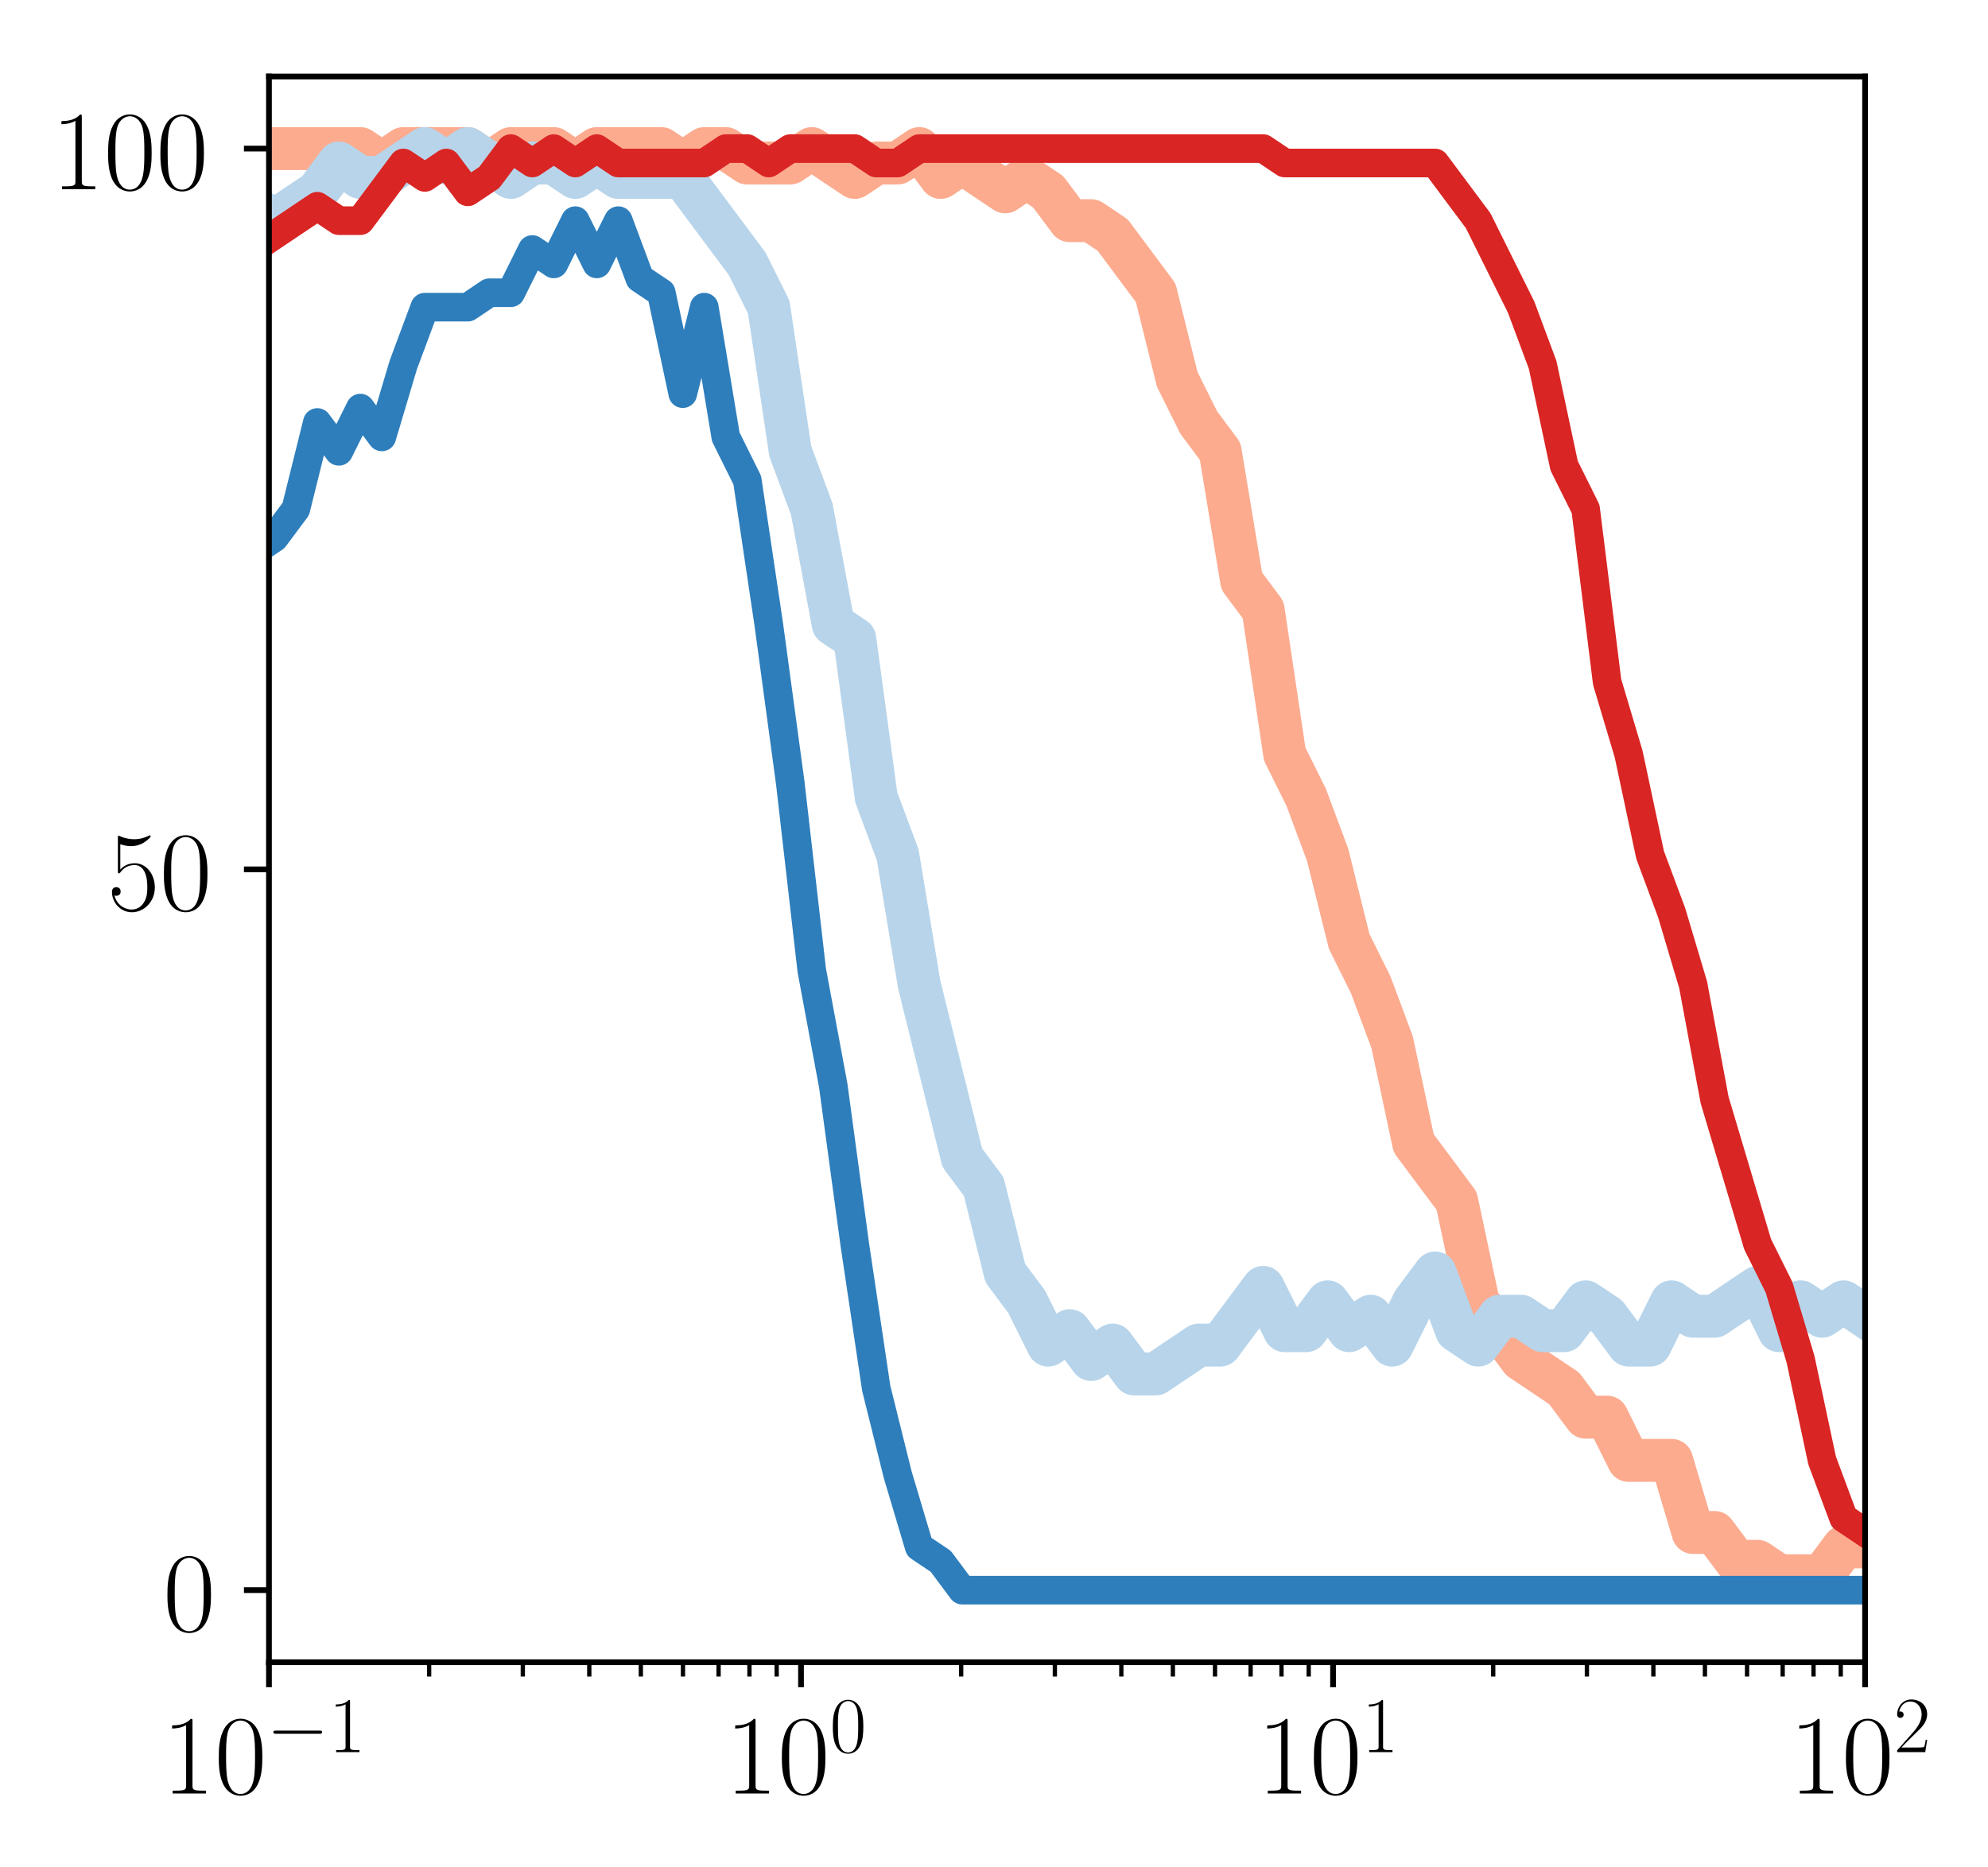
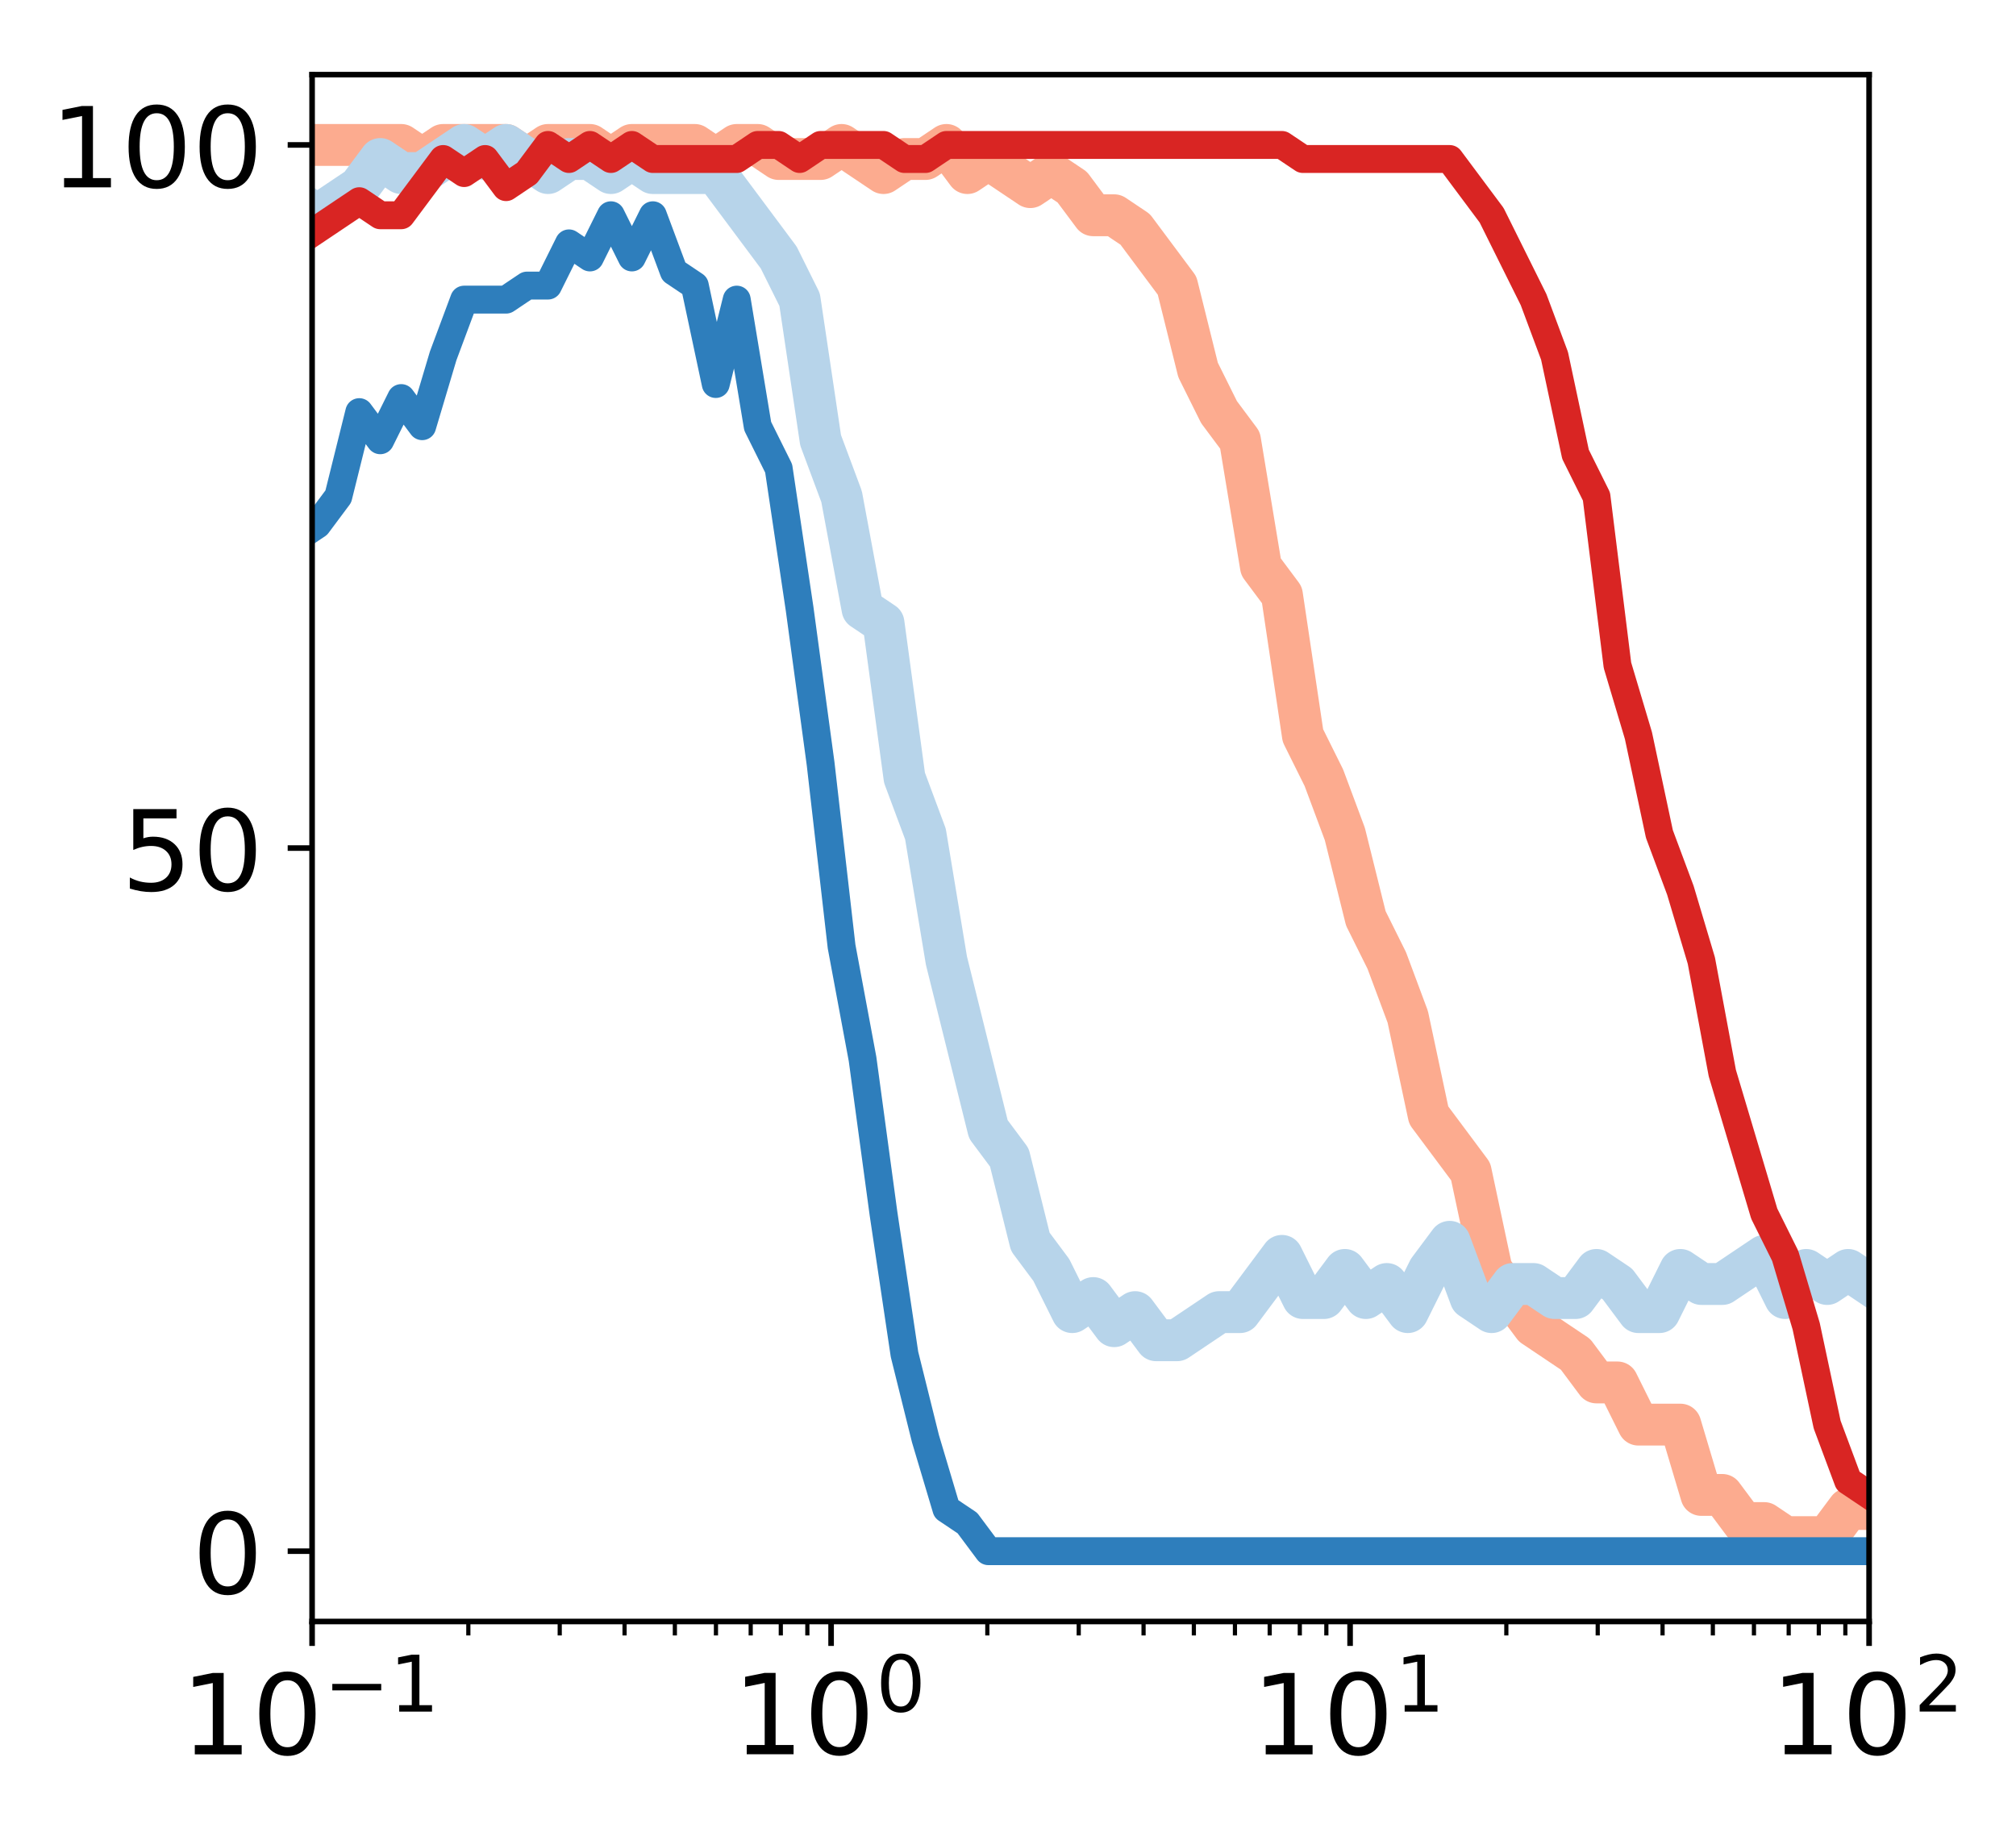
- <svg xmlns="http://www.w3.org/2000/svg" xmlns:xlink="http://www.w3.org/1999/xlink" height="261pt" version="1.1" viewBox="0 0 278 261" width="278pt">
+ <svg xmlns="http://www.w3.org/2000/svg" xmlns:xlink="http://www.w3.org/1999/xlink" height="262pt" version="1.1" viewBox="0 0 289 262" width="289pt">
  <defs>
    <style type="text/css">
*{stroke-linecap:butt;stroke-linejoin:round;}
  </style>
  </defs>
  <g id="figure_1">
    <g id="patch_1">
-       <path d="M 0 261.412  L 278.605 261.412  L 278.605 0  L 0 0  z " style="fill:#ffffff;" />
+       <path d="M 0 262.145  L 289.22 262.145  L 289.22 0  L 0 0  z " style="fill:#ffffff;" />
    </g>
    <g id="axes_1">
      <g id="patch_2">
-         <path d="M 37.612 232.46  L 260.812 232.46  L 260.812 10.7  L 37.612 10.7  z " style="fill:#ffffff;" />
+         <path d="M 44.74 232.46  L 267.94 232.46  L 267.94 10.7  L 44.74 10.7  z " style="fill:#ffffff;" />
      </g>
      <g id="line2d_1">
-         <path clip-path="url(#pdd5a12a05b)" d="M -1 51.402  L -0.715 51.02  L 2.291 38.924  L 5.297 32.876  L 8.303 30.86  L 11.309 26.828  L 14.315 24.812  L 17.321 24.812  L 20.327 20.78  L 23.333 20.78  L 26.339 20.78  L 29.345 20.78  L 32.351 20.78  L 35.357 20.78  L 38.363 20.78  L 41.37 20.78  L 44.376 20.78  L 47.382 20.78  L 50.388 20.78  L 53.394 22.796  L 56.4 20.78  L 59.406 20.78  L 62.412 20.78  L 65.418 20.78  L 68.424 22.796  L 71.43 20.78  L 74.436 20.78  L 77.442 20.78  L 80.448 22.796  L 83.454 20.78  L 86.46 20.78  L 89.467 20.78  L 92.473 20.78  L 95.479 22.796  L 98.485 20.78  L 101.491 20.78  L 104.497 22.796  L 107.503 22.796  L 110.509 22.796  L 113.515 20.78  L 116.521 22.796  L 119.527 24.812  L 122.533 22.796  L 125.539 22.796  L 128.545 20.78  L 131.551 24.812  L 134.557 22.796  L 137.563 24.812  L 140.57 26.828  L 143.576 24.812  L 146.582 26.828  L 149.588 30.86  L 152.594 30.86  L 155.6 32.876  L 158.606 36.908  L 161.612 40.94  L 164.618 53.036  L 167.624 59.084  L 170.63 63.116  L 173.636 81.26  L 176.642 85.292  L 179.648 105.452  L 182.654 111.5  L 185.66 119.564  L 188.667 131.66  L 191.673 137.708  L 194.679 145.772  L 197.685 159.884  L 200.691 163.916  L 203.697 167.948  L 206.703 182.06  L 209.709 186.092  L 212.715 190.124  L 215.721 192.14  L 218.727 194.156  L 221.733 198.188  L 224.739 198.188  L 227.745 204.236  L 230.751 204.236  L 233.757 204.236  L 236.763 214.316  L 239.77 214.316  L 242.776 218.348  L 245.782 218.348  L 248.788 220.364  L 251.794 220.364  L 254.8 220.364  L 257.806 216.332  L 260.812 216.332  " style="fill:none;stroke:#fcab8f;stroke-linecap:square;stroke-width:6;" />
+         <path clip-path="url(#p0208563249)" d="M -1 70.63  L 0.401 63.116  L 3.407 55.052  L 6.413 51.02  L 9.419 38.924  L 12.425 32.876  L 15.431 30.86  L 18.437 26.828  L 21.443 24.812  L 24.449 24.812  L 27.455 20.78  L 30.461 20.78  L 33.467 20.78  L 36.473 20.78  L 39.479 20.78  L 42.485 20.78  L 45.492 20.78  L 48.498 20.78  L 51.504 20.78  L 54.51 20.78  L 57.516 20.78  L 60.522 22.796  L 63.528 20.78  L 66.534 20.78  L 69.54 20.78  L 72.546 20.78  L 75.552 22.796  L 78.558 20.78  L 81.564 20.78  L 84.57 20.78  L 87.576 22.796  L 90.582 20.78  L 93.588 20.78  L 96.595 20.78  L 99.601 20.78  L 102.607 22.796  L 105.613 20.78  L 108.619 20.78  L 111.625 22.796  L 114.631 22.796  L 117.637 22.796  L 120.643 20.78  L 123.649 22.796  L 126.655 24.812  L 129.661 22.796  L 132.667 22.796  L 135.673 20.78  L 138.679 24.812  L 141.685 22.796  L 144.692 24.812  L 147.698 26.828  L 150.704 24.812  L 153.71 26.828  L 156.716 30.86  L 159.722 30.86  L 162.728 32.876  L 165.734 36.908  L 168.74 40.94  L 171.746 53.036  L 174.752 59.084  L 177.758 63.116  L 180.764 81.26  L 183.77 85.292  L 186.776 105.452  L 189.782 111.5  L 192.788 119.564  L 195.795 131.66  L 198.801 137.708  L 201.807 145.772  L 204.813 159.884  L 207.819 163.916  L 210.825 167.948  L 213.831 182.06  L 216.837 186.092  L 219.843 190.124  L 222.849 192.14  L 225.855 194.156  L 228.861 198.188  L 231.867 198.188  L 234.873 204.236  L 237.879 204.236  L 240.885 204.236  L 243.892 214.316  L 246.898 214.316  L 249.904 218.348  L 252.91 218.348  L 255.916 220.364  L 258.922 220.364  L 261.928 220.364  L 264.934 216.332  L 267.94 216.332  " style="fill:none;stroke:#fcab8f;stroke-linecap:square;stroke-width:6;" />
      </g>
      <g id="line2d_2">
-         <path clip-path="url(#pdd5a12a05b)" d="M -1 115.723  L -0.715 115.532  L 2.291 101.42  L 5.297 99.404  L 8.303 89.324  L 11.309 69.164  L 14.315 75.212  L 17.321 57.068  L 20.327 51.02  L 23.333 49.004  L 26.339 46.988  L 29.345 36.908  L 32.351 34.892  L 35.357 28.844  L 38.363 30.86  L 41.37 28.844  L 44.376 26.828  L 47.382 22.796  L 50.388 24.812  L 53.394 24.812  L 56.4 22.796  L 59.406 20.78  L 62.412 22.796  L 65.418 20.78  L 68.424 22.796  L 71.43 24.812  L 74.436 22.796  L 77.442 22.796  L 80.448 24.812  L 83.454 22.796  L 86.46 24.812  L 89.467 24.812  L 92.473 24.812  L 95.479 24.812  L 98.485 28.844  L 101.491 32.876  L 104.497 36.908  L 107.503 42.956  L 110.509 63.116  L 113.515 71.18  L 116.521 87.308  L 119.527 89.324  L 122.533 111.5  L 125.539 119.564  L 128.545 137.708  L 131.551 149.804  L 134.557 161.9  L 137.563 165.932  L 140.57 178.028  L 143.576 182.06  L 146.582 188.108  L 149.588 186.092  L 152.594 190.124  L 155.6 188.108  L 158.606 192.14  L 161.612 192.14  L 164.618 190.124  L 167.624 188.108  L 170.63 188.108  L 173.636 184.076  L 176.642 180.044  L 179.648 186.092  L 182.654 186.092  L 185.66 182.06  L 188.667 186.092  L 191.673 184.076  L 194.679 188.108  L 197.685 182.06  L 200.691 178.028  L 203.697 186.092  L 206.703 188.108  L 209.709 184.076  L 212.715 184.076  L 215.721 186.092  L 218.727 186.092  L 221.733 182.06  L 224.739 184.076  L 227.745 188.108  L 230.751 188.108  L 233.757 182.06  L 236.763 184.076  L 239.77 184.076  L 242.776 182.06  L 245.782 180.044  L 248.788 186.092  L 251.794 182.06  L 254.8 184.076  L 257.806 182.06  L 260.812 184.076  " style="fill:none;stroke:#b7d4ea;stroke-linecap:square;stroke-width:6;" />
+         <path clip-path="url(#p0208563249)" d="M -1 139.312  L 0.401 133.676  L 3.407 117.548  L 6.413 115.532  L 9.419 101.42  L 12.425 99.404  L 15.431 89.324  L 18.437 69.164  L 21.443 75.212  L 24.449 57.068  L 27.455 51.02  L 30.461 49.004  L 33.467 46.988  L 36.473 36.908  L 39.479 34.892  L 42.485 28.844  L 45.492 30.86  L 48.498 28.844  L 51.504 26.828  L 54.51 22.796  L 57.516 24.812  L 60.522 24.812  L 63.528 22.796  L 66.534 20.78  L 69.54 22.796  L 72.546 20.78  L 75.552 22.796  L 78.558 24.812  L 81.564 22.796  L 84.57 22.796  L 87.576 24.812  L 90.582 22.796  L 93.588 24.812  L 96.595 24.812  L 99.601 24.812  L 102.607 24.812  L 105.613 28.844  L 108.619 32.876  L 111.625 36.908  L 114.631 42.956  L 117.637 63.116  L 120.643 71.18  L 123.649 87.308  L 126.655 89.324  L 129.661 111.5  L 132.667 119.564  L 135.673 137.708  L 138.679 149.804  L 141.685 161.9  L 144.692 165.932  L 147.698 178.028  L 150.704 182.06  L 153.71 188.108  L 156.716 186.092  L 159.722 190.124  L 162.728 188.108  L 165.734 192.14  L 168.74 192.14  L 171.746 190.124  L 174.752 188.108  L 177.758 188.108  L 180.764 184.076  L 183.77 180.044  L 186.776 186.092  L 189.782 186.092  L 192.788 182.06  L 195.795 186.092  L 198.801 184.076  L 201.807 188.108  L 204.813 182.06  L 207.819 178.028  L 210.825 186.092  L 213.831 188.108  L 216.837 184.076  L 219.843 184.076  L 222.849 186.092  L 225.855 186.092  L 228.861 182.06  L 231.867 184.076  L 234.873 188.108  L 237.879 188.108  L 240.885 182.06  L 243.892 184.076  L 246.898 184.076  L 249.904 182.06  L 252.91 180.044  L 255.916 186.092  L 258.922 182.06  L 261.928 184.076  L 264.934 182.06  L 267.94 184.076  " style="fill:none;stroke:#b7d4ea;stroke-linecap:square;stroke-width:6;" />
      </g>
      <g id="matplotlib.axis_1">
        <g id="xtick_1">
          <g id="line2d_3">
            <defs>
-               <path d="M 0 0  L 0 3.5  " id="m102fe6f81c" style="stroke:#000000;stroke-width:0.8;" />
-             </defs>
-             <g>
-               <use style="stroke:#000000;stroke-width:0.8;" x="37.612" xlink:href="#m102fe6f81c" y="232.46" />
+               <path d="M 0 0  L 0 3.5  " id="m89b3550304" style="stroke:#000000;stroke-width:0.8;" />
+             </defs>
+             <g>
+               <use style="stroke:#000000;stroke-width:0.8;" x="44.74" xlink:href="#m89b3550304" y="232.46" />
            </g>
          </g>
          <g id="text_1">
            <defs>
-               <path d="M 26.594 63.406  C 26.594 65.5 26.5 65.5 25.094 65.5  C 21.203 61.188 15.297 59.797 9.703 59.797  C 9.406 59.797 8.906 59.797 8.797 59.5  C 8.703 59.297 8.703 59.094 8.703 57  C 11.797 57 17 57.594 21 59.984  L 21 7.203  C 21 3.688 20.797 2.5 12.203 2.5  L 9.203 2.5  L 9.203 0  C 14 0 19 0 23.797 0  C 28.594 0 33.594 0 38.406 0  L 38.406 2.5  L 35.406 2.5  C 26.797 2.5 26.594 3.594 26.594 7.156  z " id="CMR17-49" />
-               <path d="M 42 31.641  C 42 37.75 41.906 48.125 37.703 56.109  C 34 63.109 28.094 65.594 22.906 65.594  C 18.094 65.594 12 63.406 8.203 56.203  C 4.203 48.719 3.797 39.438 3.797 31.641  C 3.797 25.953 3.906 17.281 7 9.672  C 11.297 -0.609 19 -2 22.906 -2  C 27.5 -2 34.5 -0.109 38.594 9.375  C 41.594 16.281 42 24.359 42 31.641  z M 22.906 -0.406  C 16.5 -0.406 12.703 5.078 11.297 12.688  C 10.203 18.562 10.203 27.156 10.203 32.75  C 10.203 40.438 10.203 46.828 11.5 52.922  C 13.406 61.391 19 64 22.906 64  C 27 64 32.297 61.297 34.203 53.125  C 35.5 47.438 35.594 40.734 35.594 32.75  C 35.594 26.25 35.594 18.266 34.406 12.375  C 32.297 1.484 26.406 -0.406 22.906 -0.406  z " id="CMR17-48" />
-               <path d="M 65.906 23  C 67.594 23 69.406 23 69.406 25  C 69.406 27 67.594 27 65.906 27  L 11.797 27  C 10.094 27 8.297 27 8.297 25  C 8.297 23 10.094 23 11.797 23  z " id="CMSY10-0" />
-             </defs>
-             <g transform="translate(22.67917 250.8173)scale(0.16 -0.16)">
-               <use transform="scale(0.996264)" xlink:href="#CMR17-49" />
-               <use transform="translate(45.69048 0)scale(0.996264)" xlink:href="#CMR17-48" />
-               <use transform="translate(91.38095 36.15364)scale(0.697382)" xlink:href="#CMSY10-0" />
-               <use transform="translate(145.6219 36.15364)scale(0.697382)" xlink:href="#CMR17-49" />
+               <path d="M 12.406 8.297  L 28.516 8.297  L 28.516 63.922  L 10.984 60.406  L 10.984 69.391  L 28.422 72.906  L 38.281 72.906  L 38.281 8.297  L 54.391 8.297  L 54.391 0  L 12.406 0  z " id="DejaVuSans-31" />
+               <path d="M 31.781 66.406  Q 24.172 66.406 20.328 58.906  Q 16.5 51.422 16.5 36.375  Q 16.5 21.391 20.328 13.891  Q 24.172 6.391 31.781 6.391  Q 39.453 6.391 43.281 13.891  Q 47.125 21.391 47.125 36.375  Q 47.125 51.422 43.281 58.906  Q 39.453 66.406 31.781 66.406  z M 31.781 74.219  Q 44.047 74.219 50.516 64.516  Q 56.984 54.828 56.984 36.375  Q 56.984 17.969 50.516 8.266  Q 44.047 -1.422 31.781 -1.422  Q 19.531 -1.422 13.062 8.266  Q 6.594 17.969 6.594 36.375  Q 6.594 54.828 13.062 64.516  Q 19.531 74.219 31.781 74.219  z " id="DejaVuSans-30" />
+               <path d="M 10.594 35.5  L 73.188 35.5  L 73.188 27.203  L 10.594 27.203  z " id="DejaVuSans-2212" />
+             </defs>
+             <g transform="translate(25.94 251.6175)scale(0.16 -0.16)">
+               <use transform="translate(0 0.684375)" xlink:href="#DejaVuSans-31" />
+               <use transform="translate(63.62305 0.684375)" xlink:href="#DejaVuSans-30" />
+               <use transform="translate(128.2031 38.96563)scale(0.7)" xlink:href="#DejaVuSans-2212" />
+               <use transform="translate(186.8555 38.96563)scale(0.7)" xlink:href="#DejaVuSans-31" />
            </g>
          </g>
        </g>
        <g id="xtick_2">
          <g id="line2d_4">
            <g>
-               <use style="stroke:#000000;stroke-width:0.8;" x="112.012" xlink:href="#m102fe6f81c" y="232.46" />
+               <use style="stroke:#000000;stroke-width:0.8;" x="119.14" xlink:href="#m89b3550304" y="232.46" />
            </g>
          </g>
          <g id="text_2">
-             <g transform="translate(101.4184 250.8173)scale(0.16 -0.16)">
-               <use transform="scale(0.996264)" xlink:href="#CMR17-49" />
-               <use transform="translate(45.69048 0)scale(0.996264)" xlink:href="#CMR17-48" />
-               <use transform="translate(91.38095 36.15364)scale(0.697382)" xlink:href="#CMR17-48" />
+             <g transform="translate(105.06 251.6175)scale(0.16 -0.16)">
+               <use transform="translate(0 0.765625)" xlink:href="#DejaVuSans-31" />
+               <use transform="translate(63.62305 0.765625)" xlink:href="#DejaVuSans-30" />
+               <use transform="translate(128.2031 39.04688)scale(0.7)" xlink:href="#DejaVuSans-30" />
            </g>
          </g>
        </g>
        <g id="xtick_3">
          <g id="line2d_5">
            <g>
-               <use style="stroke:#000000;stroke-width:0.8;" x="186.412" xlink:href="#m102fe6f81c" y="232.46" />
+               <use style="stroke:#000000;stroke-width:0.8;" x="193.54" xlink:href="#m89b3550304" y="232.46" />
            </g>
          </g>
          <g id="text_3">
-             <g transform="translate(175.8184 250.8173)scale(0.16 -0.16)">
-               <use transform="scale(0.996264)" xlink:href="#CMR17-49" />
-               <use transform="translate(45.69048 0)scale(0.996264)" xlink:href="#CMR17-48" />
-               <use transform="translate(91.38095 36.15364)scale(0.697382)" xlink:href="#CMR17-49" />
+             <g transform="translate(179.46 251.6175)scale(0.16 -0.16)">
+               <use transform="translate(0 0.684375)" xlink:href="#DejaVuSans-31" />
+               <use transform="translate(63.62305 0.684375)" xlink:href="#DejaVuSans-30" />
+               <use transform="translate(128.2031 38.96563)scale(0.7)" xlink:href="#DejaVuSans-31" />
            </g>
          </g>
        </g>
        <g id="xtick_4">
          <g id="line2d_6">
            <g>
-               <use style="stroke:#000000;stroke-width:0.8;" x="260.812" xlink:href="#m102fe6f81c" y="232.46" />
+               <use style="stroke:#000000;stroke-width:0.8;" x="267.94" xlink:href="#m89b3550304" y="232.46" />
            </g>
          </g>
          <g id="text_4">
            <defs>
-               <path d="M 41.703 15.453  L 39.906 15.453  C 38.906 8.375 38.094 7.172 37.703 6.562  C 37.203 5.766 30 5.766 28.594 5.766  L 9.406 5.766  C 13 9.672 20 16.75 28.5 24.953  C 34.594 30.734 41.703 37.531 41.703 47.422  C 41.703 59.219 32.297 66 21.797 66  C 10.797 66 4.094 56.312 4.094 47.344  C 4.094 43.438 7 42.938 8.203 42.938  C 9.203 42.938 12.203 43.547 12.203 47.031  C 12.203 50.109 9.594 51 8.203 51  C 7.594 51 7 50.906 6.594 50.703  C 8.5 59.219 14.297 63.406 20.406 63.406  C 29.094 63.406 34.797 56.516 34.797 47.422  C 34.797 38.734 29.703 31.25 24 24.75  L 4.094 2.281  L 4.094 0  L 39.297 0  z " id="CMR17-50" />
-             </defs>
-             <g transform="translate(250.2184 250.8173)scale(0.16 -0.16)">
-               <use transform="scale(0.996264)" xlink:href="#CMR17-49" />
-               <use transform="translate(45.69048 0)scale(0.996264)" xlink:href="#CMR17-48" />
-               <use transform="translate(91.38095 36.15364)scale(0.697382)" xlink:href="#CMR17-50" />
+               <path d="M 19.188 8.297  L 53.609 8.297  L 53.609 0  L 7.328 0  L 7.328 8.297  Q 12.938 14.109 22.625 23.891  Q 32.328 33.688 34.812 36.531  Q 39.547 41.844 41.422 45.531  Q 43.312 49.219 43.312 52.781  Q 43.312 58.594 39.234 62.25  Q 35.156 65.922 28.609 65.922  Q 23.969 65.922 18.812 64.312  Q 13.672 62.703 7.812 59.422  L 7.812 69.391  Q 13.766 71.781 18.938 73  Q 24.125 74.219 28.422 74.219  Q 39.75 74.219 46.484 68.547  Q 53.219 62.891 53.219 53.422  Q 53.219 48.922 51.531 44.891  Q 49.859 40.875 45.406 35.406  Q 44.188 33.984 37.641 27.219  Q 31.109 20.453 19.188 8.297  z " id="DejaVuSans-32" />
+             </defs>
+             <g transform="translate(253.86 251.6175)scale(0.16 -0.16)">
+               <use transform="translate(0 0.765625)" xlink:href="#DejaVuSans-31" />
+               <use transform="translate(63.62305 0.765625)" xlink:href="#DejaVuSans-30" />
+               <use transform="translate(128.2031 39.04688)scale(0.7)" xlink:href="#DejaVuSans-32" />
            </g>
          </g>
        </g>
        <g id="xtick_5">
          <g id="line2d_7">
            <defs>
-               <path d="M 0 0  L 0 2  " id="md89308a1d9" style="stroke:#000000;stroke-width:0.6;" />
-             </defs>
-             <g>
-               <use style="stroke:#000000;stroke-width:0.6;" x="60.009" xlink:href="#md89308a1d9" y="232.46" />
+               <path d="M 0 0  L 0 2  " id="mf0a4e5b0e2" style="stroke:#000000;stroke-width:0.6;" />
+             </defs>
+             <g>
+               <use style="stroke:#000000;stroke-width:0.6;" x="67.137" xlink:href="#mf0a4e5b0e2" y="232.46" />
            </g>
          </g>
        </g>
        <g id="xtick_6">
          <g id="line2d_8">
            <g>
-               <use style="stroke:#000000;stroke-width:0.6;" x="73.11" xlink:href="#md89308a1d9" y="232.46" />
+               <use style="stroke:#000000;stroke-width:0.6;" x="80.238" xlink:href="#mf0a4e5b0e2" y="232.46" />
            </g>
          </g>
        </g>
        <g id="xtick_7">
          <g id="line2d_9">
            <g>
-               <use style="stroke:#000000;stroke-width:0.6;" x="82.405" xlink:href="#md89308a1d9" y="232.46" />
+               <use style="stroke:#000000;stroke-width:0.6;" x="89.533" xlink:href="#mf0a4e5b0e2" y="232.46" />
            </g>
          </g>
        </g>
        <g id="xtick_8">
          <g id="line2d_10">
            <g>
-               <use style="stroke:#000000;stroke-width:0.6;" x="89.615" xlink:href="#md89308a1d9" y="232.46" />
+               <use style="stroke:#000000;stroke-width:0.6;" x="96.743" xlink:href="#mf0a4e5b0e2" y="232.46" />
            </g>
          </g>
        </g>
        <g id="xtick_9">
          <g id="line2d_11">
            <g>
-               <use style="stroke:#000000;stroke-width:0.6;" x="95.506" xlink:href="#md89308a1d9" y="232.46" />
+               <use style="stroke:#000000;stroke-width:0.6;" x="102.634" xlink:href="#mf0a4e5b0e2" y="232.46" />
            </g>
          </g>
        </g>
        <g id="xtick_10">
          <g id="line2d_12">
            <g>
-               <use style="stroke:#000000;stroke-width:0.6;" x="100.487" xlink:href="#md89308a1d9" y="232.46" />
+               <use style="stroke:#000000;stroke-width:0.6;" x="107.615" xlink:href="#mf0a4e5b0e2" y="232.46" />
            </g>
          </g>
        </g>
        <g id="xtick_11">
          <g id="line2d_13">
            <g>
-               <use style="stroke:#000000;stroke-width:0.6;" x="104.802" xlink:href="#md89308a1d9" y="232.46" />
+               <use style="stroke:#000000;stroke-width:0.6;" x="111.93" xlink:href="#mf0a4e5b0e2" y="232.46" />
            </g>
          </g>
        </g>
        <g id="xtick_12">
          <g id="line2d_14">
            <g>
-               <use style="stroke:#000000;stroke-width:0.6;" x="108.608" xlink:href="#md89308a1d9" y="232.46" />
+               <use style="stroke:#000000;stroke-width:0.6;" x="115.736" xlink:href="#mf0a4e5b0e2" y="232.46" />
            </g>
          </g>
        </g>
        <g id="xtick_13">
          <g id="line2d_15">
            <g>
-               <use style="stroke:#000000;stroke-width:0.6;" x="134.409" xlink:href="#md89308a1d9" y="232.46" />
+               <use style="stroke:#000000;stroke-width:0.6;" x="141.537" xlink:href="#mf0a4e5b0e2" y="232.46" />
            </g>
          </g>
        </g>
        <g id="xtick_14">
          <g id="line2d_16">
            <g>
-               <use style="stroke:#000000;stroke-width:0.6;" x="147.51" xlink:href="#md89308a1d9" y="232.46" />
+               <use style="stroke:#000000;stroke-width:0.6;" x="154.638" xlink:href="#mf0a4e5b0e2" y="232.46" />
            </g>
          </g>
        </g>
        <g id="xtick_15">
          <g id="line2d_17">
            <g>
-               <use style="stroke:#000000;stroke-width:0.6;" x="156.805" xlink:href="#md89308a1d9" y="232.46" />
+               <use style="stroke:#000000;stroke-width:0.6;" x="163.933" xlink:href="#mf0a4e5b0e2" y="232.46" />
            </g>
          </g>
        </g>
        <g id="xtick_16">
          <g id="line2d_18">
            <g>
-               <use style="stroke:#000000;stroke-width:0.6;" x="164.015" xlink:href="#md89308a1d9" y="232.46" />
+               <use style="stroke:#000000;stroke-width:0.6;" x="171.143" xlink:href="#mf0a4e5b0e2" y="232.46" />
            </g>
          </g>
        </g>
        <g id="xtick_17">
          <g id="line2d_19">
            <g>
-               <use style="stroke:#000000;stroke-width:0.6;" x="169.906" xlink:href="#md89308a1d9" y="232.46" />
+               <use style="stroke:#000000;stroke-width:0.6;" x="177.034" xlink:href="#mf0a4e5b0e2" y="232.46" />
            </g>
          </g>
        </g>
        <g id="xtick_18">
          <g id="line2d_20">
            <g>
-               <use style="stroke:#000000;stroke-width:0.6;" x="174.887" xlink:href="#md89308a1d9" y="232.46" />
+               <use style="stroke:#000000;stroke-width:0.6;" x="182.015" xlink:href="#mf0a4e5b0e2" y="232.46" />
            </g>
          </g>
        </g>
        <g id="xtick_19">
          <g id="line2d_21">
            <g>
-               <use style="stroke:#000000;stroke-width:0.6;" x="179.202" xlink:href="#md89308a1d9" y="232.46" />
+               <use style="stroke:#000000;stroke-width:0.6;" x="186.33" xlink:href="#mf0a4e5b0e2" y="232.46" />
            </g>
          </g>
        </g>
        <g id="xtick_20">
          <g id="line2d_22">
            <g>
-               <use style="stroke:#000000;stroke-width:0.6;" x="183.008" xlink:href="#md89308a1d9" y="232.46" />
+               <use style="stroke:#000000;stroke-width:0.6;" x="190.136" xlink:href="#mf0a4e5b0e2" y="232.46" />
            </g>
          </g>
        </g>
        <g id="xtick_21">
          <g id="line2d_23">
            <g>
-               <use style="stroke:#000000;stroke-width:0.6;" x="208.809" xlink:href="#md89308a1d9" y="232.46" />
+               <use style="stroke:#000000;stroke-width:0.6;" x="215.937" xlink:href="#mf0a4e5b0e2" y="232.46" />
            </g>
          </g>
        </g>
        <g id="xtick_22">
          <g id="line2d_24">
            <g>
-               <use style="stroke:#000000;stroke-width:0.6;" x="221.91" xlink:href="#md89308a1d9" y="232.46" />
+               <use style="stroke:#000000;stroke-width:0.6;" x="229.038" xlink:href="#mf0a4e5b0e2" y="232.46" />
            </g>
          </g>
        </g>
        <g id="xtick_23">
          <g id="line2d_25">
            <g>
-               <use style="stroke:#000000;stroke-width:0.6;" x="231.205" xlink:href="#md89308a1d9" y="232.46" />
+               <use style="stroke:#000000;stroke-width:0.6;" x="238.333" xlink:href="#mf0a4e5b0e2" y="232.46" />
            </g>
          </g>
        </g>
        <g id="xtick_24">
          <g id="line2d_26">
            <g>
-               <use style="stroke:#000000;stroke-width:0.6;" x="238.415" xlink:href="#md89308a1d9" y="232.46" />
+               <use style="stroke:#000000;stroke-width:0.6;" x="245.543" xlink:href="#mf0a4e5b0e2" y="232.46" />
            </g>
          </g>
        </g>
        <g id="xtick_25">
          <g id="line2d_27">
            <g>
-               <use style="stroke:#000000;stroke-width:0.6;" x="244.306" xlink:href="#md89308a1d9" y="232.46" />
+               <use style="stroke:#000000;stroke-width:0.6;" x="251.434" xlink:href="#mf0a4e5b0e2" y="232.46" />
            </g>
          </g>
        </g>
        <g id="xtick_26">
          <g id="line2d_28">
            <g>
-               <use style="stroke:#000000;stroke-width:0.6;" x="249.287" xlink:href="#md89308a1d9" y="232.46" />
+               <use style="stroke:#000000;stroke-width:0.6;" x="256.415" xlink:href="#mf0a4e5b0e2" y="232.46" />
            </g>
          </g>
        </g>
        <g id="xtick_27">
          <g id="line2d_29">
            <g>
-               <use style="stroke:#000000;stroke-width:0.6;" x="253.602" xlink:href="#md89308a1d9" y="232.46" />
+               <use style="stroke:#000000;stroke-width:0.6;" x="260.73" xlink:href="#mf0a4e5b0e2" y="232.46" />
            </g>
          </g>
        </g>
        <g id="xtick_28">
          <g id="line2d_30">
            <g>
-               <use style="stroke:#000000;stroke-width:0.6;" x="257.408" xlink:href="#md89308a1d9" y="232.46" />
+               <use style="stroke:#000000;stroke-width:0.6;" x="264.536" xlink:href="#mf0a4e5b0e2" y="232.46" />
            </g>
          </g>
        </g>
      </g>
      <g id="matplotlib.axis_2">
        <g id="ytick_1">
          <g id="line2d_31">
            <defs>
-               <path d="M 0 0  L -3.5 0  " id="m8bfa74b937" style="stroke:#000000;stroke-width:0.8;" />
-             </defs>
-             <g>
-               <use style="stroke:#000000;stroke-width:0.8;" x="37.612" xlink:href="#m8bfa74b937" y="222.38" />
+               <path d="M 0 0  L -3.5 0  " id="mde3f362a71" style="stroke:#000000;stroke-width:0.8;" />
+             </defs>
+             <g>
+               <use style="stroke:#000000;stroke-width:0.8;" x="44.74" xlink:href="#mde3f362a71" y="222.38" />
            </g>
          </g>
          <g id="text_5">
-             <g transform="translate(22.80797 228.0587)scale(0.16 -0.16)">
-               <use transform="scale(0.996264)" xlink:href="#CMR17-48" />
+             <g transform="translate(27.56 228.4588)scale(0.16 -0.16)">
+               <use xlink:href="#DejaVuSans-30" />
            </g>
          </g>
        </g>
        <g id="ytick_2">
          <g id="line2d_32">
            <g>
-               <use style="stroke:#000000;stroke-width:0.8;" x="37.612" xlink:href="#m8bfa74b937" y="121.58" />
+               <use style="stroke:#000000;stroke-width:0.8;" x="44.74" xlink:href="#mde3f362a71" y="121.58" />
            </g>
          </g>
          <g id="text_6">
            <defs>
-               <path d="M 11.406 57.688  C 12.406 57.281 16.5 56 20.703 56  C 30 56 35.094 61.109 38 64.062  C 38 64.953 38 65.5 37.406 65.5  C 37.297 65.5 37.094 65.5 36.297 65.047  C 32.797 63.406 28.703 62.078 23.703 62.078  C 20.703 62.078 16.203 62.484 11.297 64.672  C 10.203 65.172 10 65.172 9.906 65.172  C 9.406 65.172 9.297 65.062 9.297 63.078  L 9.297 34.422  C 9.297 32.641 9.297 32.141 10.297 32.141  C 10.797 32.141 11 32.344 11.5 33.031  C 14.703 37.516 19.094 39.406 24.094 39.406  C 27.594 39.406 35.094 37.219 35.094 20.141  C 35.094 16.953 35.094 11.172 32.094 6.578  C 29.594 2.484 25.703 0.391 21.406 0.391  C 14.797 0.391 8.094 5 6.297 12.719  C 6.703 12.609 7.5 12.422 7.906 12.422  C 9.203 12.422 11.703 13.125 11.703 16.219  C 11.703 18.906 9.797 20 7.906 20  C 5.594 20 4.094 18.594 4.094 15.797  C 4.094 7.094 11 -2 21.594 -2  C 31.906 -2 41.703 6.875 41.703 19.75  C 41.703 31.719 33.906 41 24.203 41  C 19.094 41 14.797 39.109 11.406 35.531  z " id="CMR17-53" />
-             </defs>
-             <g transform="translate(15.00399 127.2587)scale(0.16 -0.16)">
-               <use transform="scale(0.996264)" xlink:href="#CMR17-53" />
-               <use transform="translate(45.69048 0)scale(0.996264)" xlink:href="#CMR17-48" />
+               <path d="M 10.797 72.906  L 49.516 72.906  L 49.516 64.594  L 19.828 64.594  L 19.828 46.734  Q 21.969 47.469 24.109 47.828  Q 26.266 48.188 28.422 48.188  Q 40.625 48.188 47.75 41.5  Q 54.891 34.812 54.891 23.391  Q 54.891 11.625 47.562 5.094  Q 40.234 -1.422 26.906 -1.422  Q 22.312 -1.422 17.547 -0.641  Q 12.797 0.141 7.719 1.703  L 7.719 11.625  Q 12.109 9.234 16.797 8.062  Q 21.484 6.891 26.703 6.891  Q 35.156 6.891 40.078 11.328  Q 45.016 15.766 45.016 23.391  Q 45.016 31 40.078 35.438  Q 35.156 39.891 26.703 39.891  Q 22.75 39.891 18.812 39.016  Q 14.891 38.141 10.797 36.281  z " id="DejaVuSans-35" />
+             </defs>
+             <g transform="translate(17.38 127.6587)scale(0.16 -0.16)">
+               <use xlink:href="#DejaVuSans-35" />
+               <use x="63.623" xlink:href="#DejaVuSans-30" />
            </g>
          </g>
        </g>
        <g id="ytick_3">
          <g id="line2d_33">
            <g>
-               <use style="stroke:#000000;stroke-width:0.8;" x="37.612" xlink:href="#m8bfa74b937" y="20.78" />
+               <use style="stroke:#000000;stroke-width:0.8;" x="44.74" xlink:href="#mde3f362a71" y="20.78" />
            </g>
          </g>
          <g id="text_7">
-             <g transform="translate(7.2 26.45866)scale(0.16 -0.16)">
-               <use transform="scale(0.996264)" xlink:href="#CMR17-49" />
-               <use transform="translate(45.69048 0)scale(0.996264)" xlink:href="#CMR17-48" />
-               <use transform="translate(91.38095 0)scale(0.996264)" xlink:href="#CMR17-48" />
+             <g transform="translate(7.2 26.85875)scale(0.16 -0.16)">
+               <use xlink:href="#DejaVuSans-31" />
+               <use x="63.623" xlink:href="#DejaVuSans-30" />
+               <use x="127.246" xlink:href="#DejaVuSans-30" />
            </g>
          </g>
        </g>
      </g>
      <g id="line2d_34">
-         <path clip-path="url(#pdd5a12a05b)" d="M -1 101.802  L -0.715 101.42  L 2.291 89.324  L 5.297 69.164  L 8.303 65.132  L 11.309 61.1  L 14.315 55.052  L 17.321 55.052  L 20.327 44.972  L 23.333 38.924  L 26.339 32.876  L 29.345 36.908  L 32.351 38.924  L 35.357 34.892  L 38.363 32.876  L 41.37 30.86  L 44.376 28.844  L 47.382 30.86  L 50.388 30.86  L 53.394 26.828  L 56.4 22.796  L 59.406 24.812  L 62.412 22.796  L 65.418 26.828  L 68.424 24.812  L 71.43 20.78  L 74.436 22.796  L 77.442 20.78  L 80.448 22.796  L 83.454 20.78  L 86.46 22.796  L 89.467 22.796  L 92.473 22.796  L 95.479 22.796  L 98.485 22.796  L 101.491 20.78  L 104.497 20.78  L 107.503 22.796  L 110.509 20.78  L 113.515 20.78  L 116.521 20.78  L 119.527 20.78  L 122.533 22.796  L 125.539 22.796  L 128.545 20.78  L 131.551 20.78  L 134.557 20.78  L 137.563 20.78  L 140.57 20.78  L 143.576 20.78  L 146.582 20.78  L 149.588 20.78  L 152.594 20.78  L 155.6 20.78  L 158.606 20.78  L 161.612 20.78  L 164.618 20.78  L 167.624 20.78  L 170.63 20.78  L 173.636 20.78  L 176.642 20.78  L 179.648 22.796  L 182.654 22.796  L 185.66 22.796  L 188.667 22.796  L 191.673 22.796  L 194.679 22.796  L 197.685 22.796  L 200.691 22.796  L 203.697 26.828  L 206.703 30.86  L 209.709 36.908  L 212.715 42.956  L 215.721 51.02  L 218.727 65.132  L 221.733 71.18  L 224.739 95.372  L 227.745 105.452  L 230.751 119.564  L 233.757 127.628  L 236.763 137.708  L 239.77 153.836  L 242.776 163.916  L 245.782 173.996  L 248.788 180.044  L 251.794 190.124  L 254.8 204.236  L 257.806 212.3  L 260.812 214.316  " style="fill:none;stroke:#d92523;stroke-linecap:square;stroke-width:4;" />
+         <path clip-path="url(#p0208563249)" d="M -1 123.596  L 0.401 123.596  L 3.407 105.452  L 6.413 101.42  L 9.419 89.324  L 12.425 69.164  L 15.431 65.132  L 18.437 61.1  L 21.443 55.052  L 24.449 55.052  L 27.455 44.972  L 30.461 38.924  L 33.467 32.876  L 36.473 36.908  L 39.479 38.924  L 42.485 34.892  L 45.492 32.876  L 48.498 30.86  L 51.504 28.844  L 54.51 30.86  L 57.516 30.86  L 60.522 26.828  L 63.528 22.796  L 66.534 24.812  L 69.54 22.796  L 72.546 26.828  L 75.552 24.812  L 78.558 20.78  L 81.564 22.796  L 84.57 20.78  L 87.576 22.796  L 90.582 20.78  L 93.588 22.796  L 96.595 22.796  L 99.601 22.796  L 102.607 22.796  L 105.613 22.796  L 108.619 20.78  L 111.625 20.78  L 114.631 22.796  L 117.637 20.78  L 120.643 20.78  L 123.649 20.78  L 126.655 20.78  L 129.661 22.796  L 132.667 22.796  L 135.673 20.78  L 138.679 20.78  L 141.685 20.78  L 144.692 20.78  L 147.698 20.78  L 150.704 20.78  L 153.71 20.78  L 156.716 20.78  L 159.722 20.78  L 162.728 20.78  L 165.734 20.78  L 168.74 20.78  L 171.746 20.78  L 174.752 20.78  L 177.758 20.78  L 180.764 20.78  L 183.77 20.78  L 186.776 22.796  L 189.782 22.796  L 192.788 22.796  L 195.795 22.796  L 198.801 22.796  L 201.807 22.796  L 204.813 22.796  L 207.819 22.796  L 210.825 26.828  L 213.831 30.86  L 216.837 36.908  L 219.843 42.956  L 222.849 51.02  L 225.855 65.132  L 228.861 71.18  L 231.867 95.372  L 234.873 105.452  L 237.879 119.564  L 240.885 127.628  L 243.892 137.708  L 246.898 153.836  L 249.904 163.916  L 252.91 173.996  L 255.916 180.044  L 258.922 190.124  L 261.928 204.236  L 264.934 212.3  L 267.94 214.316  " style="fill:none;stroke:#d92523;stroke-linecap:square;stroke-width:4;" />
      </g>
      <g id="line2d_35">
-         <path clip-path="url(#pdd5a12a05b)" d="M -1 162.282  L -0.715 161.9  L 2.291 157.868  L 5.297 147.788  L 8.303 133.676  L 11.309 129.644  L 14.315 121.58  L 17.321 123.596  L 20.327 117.548  L 23.333 107.468  L 26.339 101.42  L 29.345 95.372  L 32.351 87.308  L 35.357 77.228  L 38.363 75.212  L 41.37 71.18  L 44.376 59.084  L 47.382 63.116  L 50.388 57.068  L 53.394 61.1  L 56.4 51.02  L 59.406 42.956  L 62.412 42.956  L 65.418 42.956  L 68.424 40.94  L 71.43 40.94  L 74.436 34.892  L 77.442 36.908  L 80.448 30.86  L 83.454 36.908  L 86.46 30.86  L 89.467 38.924  L 92.473 40.94  L 95.479 55.052  L 98.485 42.956  L 101.491 61.1  L 104.497 67.148  L 107.503 87.308  L 110.509 109.484  L 113.515 135.692  L 116.521 151.82  L 119.527 173.996  L 122.533 194.156  L 125.539 206.252  L 128.545 216.332  L 131.551 218.348  L 134.557 222.38  L 137.563 222.38  L 140.57 222.38  L 143.576 222.38  L 146.582 222.38  L 149.588 222.38  L 152.594 222.38  L 155.6 222.38  L 158.606 222.38  L 161.612 222.38  L 164.618 222.38  L 167.624 222.38  L 170.63 222.38  L 173.636 222.38  L 176.642 222.38  L 179.648 222.38  L 182.654 222.38  L 185.66 222.38  L 188.667 222.38  L 191.673 222.38  L 194.679 222.38  L 197.685 222.38  L 200.691 222.38  L 203.697 222.38  L 206.703 222.38  L 209.709 222.38  L 212.715 222.38  L 215.721 222.38  L 218.727 222.38  L 221.733 222.38  L 224.739 222.38  L 227.745 222.38  L 230.751 222.38  L 233.757 222.38  L 236.763 222.38  L 239.77 222.38  L 242.776 222.38  L 245.782 222.38  L 248.788 222.38  L 251.794 222.38  L 254.8 222.38  L 257.806 222.38  L 260.812 222.38  " style="fill:none;stroke:#2e7ebc;stroke-linecap:square;stroke-width:4;" />
+         <path clip-path="url(#p0208563249)" d="M -1 176.402  L 0.401 167.948  L 3.407 165.932  L 6.413 161.9  L 9.419 157.868  L 12.425 147.788  L 15.431 133.676  L 18.437 129.644  L 21.443 121.58  L 24.449 123.596  L 27.455 117.548  L 30.461 107.468  L 33.467 101.42  L 36.473 95.372  L 39.479 87.308  L 42.485 77.228  L 45.492 75.212  L 48.498 71.18  L 51.504 59.084  L 54.51 63.116  L 57.516 57.068  L 60.522 61.1  L 63.528 51.02  L 66.534 42.956  L 69.54 42.956  L 72.546 42.956  L 75.552 40.94  L 78.558 40.94  L 81.564 34.892  L 84.57 36.908  L 87.576 30.86  L 90.582 36.908  L 93.588 30.86  L 96.595 38.924  L 99.601 40.94  L 102.607 55.052  L 105.613 42.956  L 108.619 61.1  L 111.625 67.148  L 114.631 87.308  L 117.637 109.484  L 120.643 135.692  L 123.649 151.82  L 126.655 173.996  L 129.661 194.156  L 132.667 206.252  L 135.673 216.332  L 138.679 218.348  L 141.685 222.38  L 144.692 222.38  L 147.698 222.38  L 150.704 222.38  L 153.71 222.38  L 156.716 222.38  L 159.722 222.38  L 162.728 222.38  L 165.734 222.38  L 168.74 222.38  L 171.746 222.38  L 174.752 222.38  L 177.758 222.38  L 180.764 222.38  L 183.77 222.38  L 186.776 222.38  L 189.782 222.38  L 192.788 222.38  L 195.795 222.38  L 198.801 222.38  L 201.807 222.38  L 204.813 222.38  L 207.819 222.38  L 210.825 222.38  L 213.831 222.38  L 216.837 222.38  L 219.843 222.38  L 222.849 222.38  L 225.855 222.38  L 228.861 222.38  L 231.867 222.38  L 234.873 222.38  L 237.879 222.38  L 240.885 222.38  L 243.892 222.38  L 246.898 222.38  L 249.904 222.38  L 252.91 222.38  L 255.916 222.38  L 258.922 222.38  L 261.928 222.38  L 264.934 222.38  L 267.94 222.38  " style="fill:none;stroke:#2e7ebc;stroke-linecap:square;stroke-width:4;" />
      </g>
      <g id="patch_3">
-         <path d="M 37.612 232.46  L 37.612 10.7  " style="fill:none;stroke:#000000;stroke-linecap:square;stroke-linejoin:miter;stroke-width:0.8;" />
+         <path d="M 44.74 232.46  L 44.74 10.7  " style="fill:none;stroke:#000000;stroke-linecap:square;stroke-linejoin:miter;stroke-width:0.8;" />
      </g>
      <g id="patch_4">
-         <path d="M 260.812 232.46  L 260.812 10.7  " style="fill:none;stroke:#000000;stroke-linecap:square;stroke-linejoin:miter;stroke-width:0.8;" />
+         <path d="M 267.94 232.46  L 267.94 10.7  " style="fill:none;stroke:#000000;stroke-linecap:square;stroke-linejoin:miter;stroke-width:0.8;" />
      </g>
      <g id="patch_5">
-         <path d="M 37.612 232.46  L 260.812 232.46  " style="fill:none;stroke:#000000;stroke-linecap:square;stroke-linejoin:miter;stroke-width:0.8;" />
+         <path d="M 44.74 232.46  L 267.94 232.46  " style="fill:none;stroke:#000000;stroke-linecap:square;stroke-linejoin:miter;stroke-width:0.8;" />
      </g>
      <g id="patch_6">
-         <path d="M 37.612 10.7  L 260.812 10.7  " style="fill:none;stroke:#000000;stroke-linecap:square;stroke-linejoin:miter;stroke-width:0.8;" />
+         <path d="M 44.74 10.7  L 267.94 10.7  " style="fill:none;stroke:#000000;stroke-linecap:square;stroke-linejoin:miter;stroke-width:0.8;" />
      </g>
    </g>
  </g>
  <defs>
-     <clipPath id="pdd5a12a05b">
-       <rect height="221.76" width="223.2" x="37.612" y="10.7" />
+     <clipPath id="p0208563249">
+       <rect height="221.76" width="223.2" x="44.74" y="10.7" />
    </clipPath>
  </defs>
</svg>
